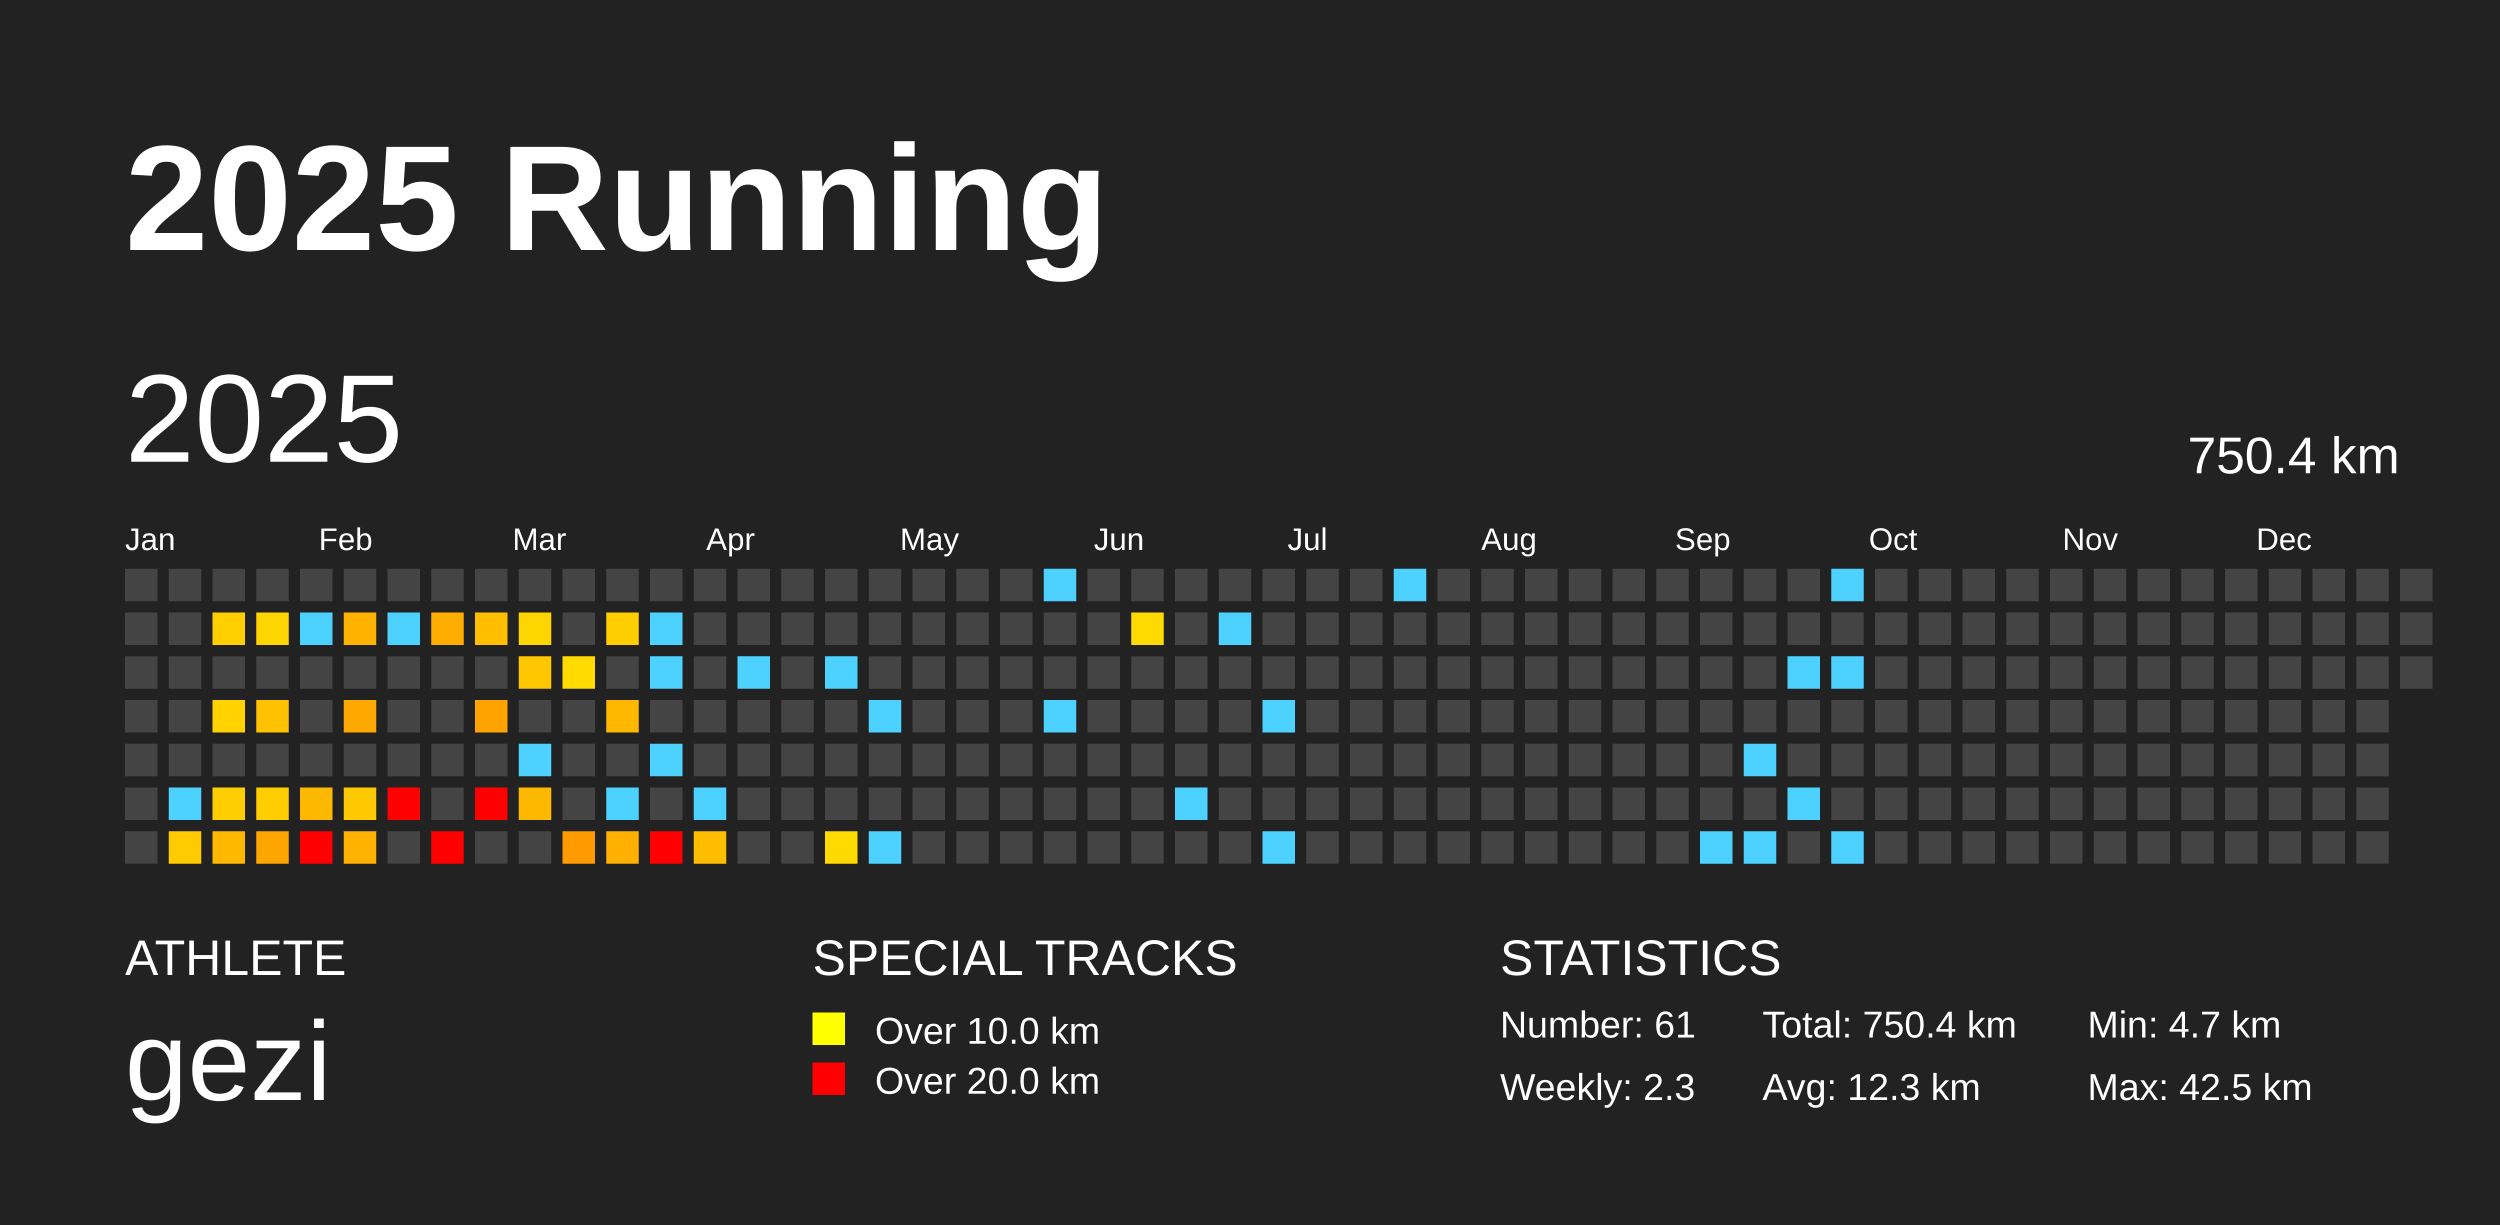
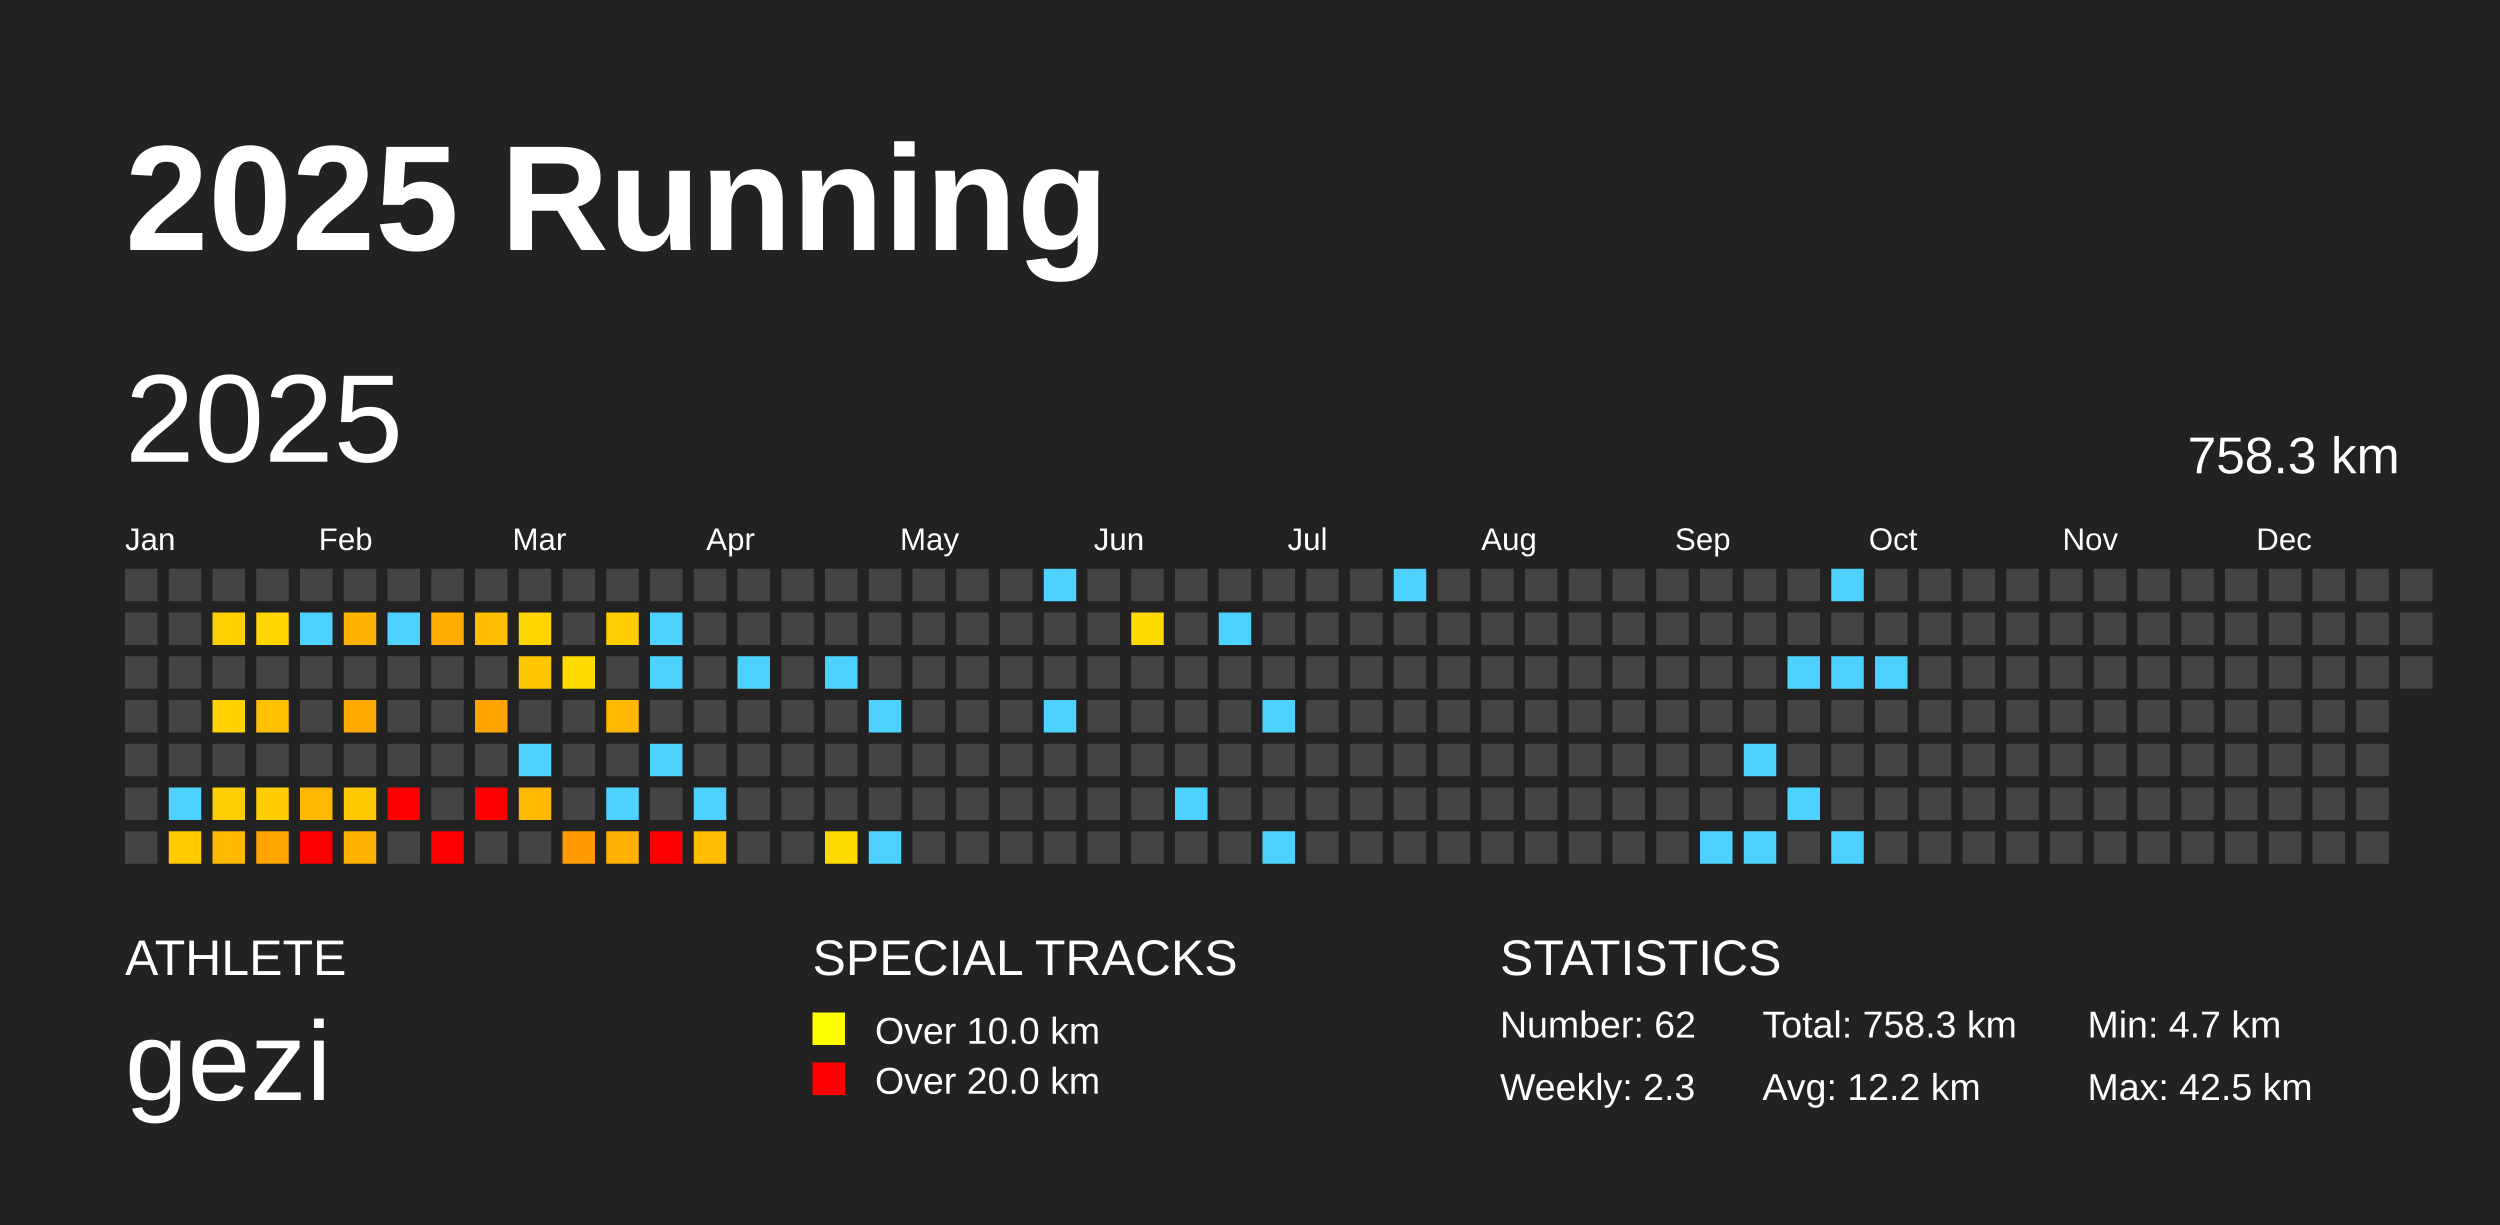
<svg xmlns="http://www.w3.org/2000/svg" baseProfile="full" height="98mm" version="1.1" viewBox="0,0,200,98" width="200mm">
  <defs />
  <rect fill="#222222" height="98" width="200" x="0" y="0" />
  <text fill="#FFFFFF" style="font-size:12px; font-family:Arial; font-weight:bold;" x="10" y="20">2025 Running</text>
  <text fill="#FFFFFF" style="font-size:4px; font-family:Arial" x="10" y="78">ATHLETE</text>
  <text fill="#FFFFFF" style="font-size:9px; font-family:Arial" x="10" y="88">gezi</text>
  <text fill="#FFFFFF" style="font-size:4px; font-family:Arial" x="65" y="78">SPECIAL TRACKS</text>
  <rect fill="yellow" height="2.6" width="2.6" x="65" y="81" />
  <text fill="#FFFFFF" style="font-size:3px; font-family:Arial" x="70" y="83.5">Over 10.0 km</text>
  <rect fill="red" height="2.6" width="2.6" x="65" y="85" />
  <text fill="#FFFFFF" style="font-size:3px; font-family:Arial" x="70" y="87.5">Over 20.0 km</text>
  <text fill="#FFFFFF" style="font-size:4px; font-family:Arial" x="120" y="78">STATISTICS</text>
-   <text fill="#FFFFFF" style="font-size:3px; font-family:Arial" x="120" y="83">Number: 61</text>
+   <text fill="#FFFFFF" style="font-size:3px; font-family:Arial" x="120" y="83">Number: 62</text>
  <text fill="#FFFFFF" style="font-size:3px; font-family:Arial" x="120" y="88">Weekly: 2.3</text>
-   <text fill="#FFFFFF" style="font-size:3px; font-family:Arial" x="141" y="83">Total: 750.4 km</text>
-   <text fill="#FFFFFF" style="font-size:3px; font-family:Arial" x="141" y="88">Avg: 12.3 km</text>
+   <text fill="#FFFFFF" style="font-size:3px; font-family:Arial" x="141" y="83">Total: 758.3 km</text>
+   <text fill="#FFFFFF" style="font-size:3px; font-family:Arial" x="141" y="88">Avg: 12.2 km</text>
  <text fill="#FFFFFF" style="font-size:3px; font-family:Arial" x="167" y="83">Min: 4.7 km</text>
  <text fill="#FFFFFF" style="font-size:3px; font-family:Arial" x="167" y="88">Max: 42.5 km</text>
  <text dominant-baseline="hanging" fill="#FFFFFF" style="font-size:10.0px; font-family:Arial;" x="10" y="30">2025</text>
-   <text dominant-baseline="hanging" fill="#FFFFFF" style="font-size:4.125px; font-family:Arial;" x="175" y="35">750.4 km</text>
+   <text dominant-baseline="hanging" fill="#FFFFFF" style="font-size:4.125px; font-family:Arial;" x="175" y="35">758.3 km</text>
  <text fill="#FFFFFF" style="font-size:2.5px; font-family:Arial" x="10.0" y="44">Jan</text>
  <text fill="#FFFFFF" style="font-size:2.5px; font-family:Arial" x="25.5" y="44">Feb</text>
  <text fill="#FFFFFF" style="font-size:2.5px; font-family:Arial" x="41.0" y="44">Mar</text>
  <text fill="#FFFFFF" style="font-size:2.5px; font-family:Arial" x="56.5" y="44">Apr</text>
  <text fill="#FFFFFF" style="font-size:2.5px; font-family:Arial" x="72.0" y="44">May</text>
  <text fill="#FFFFFF" style="font-size:2.5px; font-family:Arial" x="87.5" y="44">Jun</text>
  <text fill="#FFFFFF" style="font-size:2.5px; font-family:Arial" x="103.0" y="44">Jul</text>
  <text fill="#FFFFFF" style="font-size:2.5px; font-family:Arial" x="118.5" y="44">Aug</text>
  <text fill="#FFFFFF" style="font-size:2.5px; font-family:Arial" x="134.0" y="44">Sep</text>
  <text fill="#FFFFFF" style="font-size:2.5px; font-family:Arial" x="149.5" y="44">Oct</text>
  <text fill="#FFFFFF" style="font-size:2.5px; font-family:Arial" x="165.0" y="44">Nov</text>
  <text fill="#FFFFFF" style="font-size:2.5px; font-family:Arial" x="180.5" y="44">Dec</text>
  <rect fill="#444444" height="2.6" width="2.6" x="10.0" y="45.5" />
  <rect fill="#444444" height="2.6" width="2.6" x="10.0" y="49.0" />
  <rect fill="#444444" height="2.6" width="2.6" x="10.0" y="52.5" />
  <rect fill="#444444" height="2.6" width="2.6" x="10.0" y="56.0" />
  <rect fill="#444444" height="2.6" width="2.6" x="10.0" y="59.5" />
  <rect fill="#444444" height="2.6" width="2.6" x="10.0" y="63.0" />
  <rect fill="#444444" height="2.6" width="2.6" x="10.0" y="66.5" />
  <rect fill="#444444" height="2.6" width="2.6" x="13.5" y="45.5" />
  <rect fill="#444444" height="2.6" width="2.6" x="13.5" y="49.0" />
  <rect fill="#444444" height="2.6" width="2.6" x="13.5" y="52.5" />
  <rect fill="#444444" height="2.6" width="2.6" x="13.5" y="56.0" />
  <rect fill="#444444" height="2.6" width="2.6" x="13.5" y="59.5" />
  <rect fill="#4dd2ff" height="2.6" width="2.6" x="13.5" y="63.0" />
  <rect fill="#ffca00" height="2.6" width="2.6" x="13.5" y="66.5" />
  <rect fill="#444444" height="2.6" width="2.6" x="17.0" y="45.5" />
  <rect fill="#ffcf00" height="2.6" width="2.6" x="17.0" y="49.0" />
  <rect fill="#444444" height="2.6" width="2.6" x="17.0" y="52.5" />
  <rect fill="#ffd200" height="2.6" width="2.6" x="17.0" y="56.0" />
  <rect fill="#444444" height="2.6" width="2.6" x="17.0" y="59.5" />
  <rect fill="#ffce00" height="2.6" width="2.6" x="17.0" y="63.0" />
  <rect fill="#ffb800" height="2.6" width="2.6" x="17.0" y="66.5" />
  <rect fill="#444444" height="2.6" width="2.6" x="20.5" y="45.5" />
  <rect fill="#ffd500" height="2.6" width="2.6" x="20.5" y="49.0" />
  <rect fill="#444444" height="2.6" width="2.6" x="20.5" y="52.5" />
  <rect fill="#ffc100" height="2.6" width="2.6" x="20.5" y="56.0" />
  <rect fill="#444444" height="2.6" width="2.6" x="20.5" y="59.5" />
  <rect fill="#ffcd00" height="2.6" width="2.6" x="20.5" y="63.0" />
  <rect fill="#ffa500" height="2.6" width="2.6" x="20.5" y="66.5" />
  <rect fill="#444444" height="2.6" width="2.6" x="24.0" y="45.5" />
  <rect fill="#4dd2ff" height="2.6" width="2.6" x="24.0" y="49.0" />
  <rect fill="#444444" height="2.6" width="2.6" x="24.0" y="52.5" />
  <rect fill="#444444" height="2.6" width="2.6" x="24.0" y="56.0" />
  <rect fill="#444444" height="2.6" width="2.6" x="24.0" y="59.5" />
  <rect fill="#ffb800" height="2.6" width="2.6" x="24.0" y="63.0" />
  <rect fill="red" height="2.6" width="2.6" x="24.0" y="66.5" />
  <rect fill="#444444" height="2.6" width="2.6" x="27.5" y="45.5" />
  <rect fill="#ffb300" height="2.6" width="2.6" x="27.5" y="49.0" />
  <rect fill="#444444" height="2.6" width="2.6" x="27.5" y="52.5" />
  <rect fill="#ffa900" height="2.6" width="2.6" x="27.5" y="56.0" />
  <rect fill="#444444" height="2.6" width="2.6" x="27.5" y="59.5" />
  <rect fill="#ffc800" height="2.6" width="2.6" x="27.5" y="63.0" />
  <rect fill="#ffb200" height="2.6" width="2.6" x="27.5" y="66.5" />
  <rect fill="#444444" height="2.6" width="2.6" x="31.0" y="45.5" />
  <rect fill="#4dd2ff" height="2.6" width="2.6" x="31.0" y="49.0" />
  <rect fill="#444444" height="2.6" width="2.6" x="31.0" y="52.5" />
  <rect fill="#444444" height="2.6" width="2.6" x="31.0" y="56.0" />
  <rect fill="#444444" height="2.6" width="2.6" x="31.0" y="59.5" />
  <rect fill="red" height="2.6" width="2.6" x="31.0" y="63.0" />
  <rect fill="#444444" height="2.6" width="2.6" x="31.0" y="66.5" />
  <rect fill="#444444" height="2.6" width="2.6" x="34.5" y="45.5" />
  <rect fill="#ffae00" height="2.6" width="2.6" x="34.5" y="49.0" />
  <rect fill="#444444" height="2.6" width="2.6" x="34.5" y="52.5" />
  <rect fill="#444444" height="2.6" width="2.6" x="34.5" y="56.0" />
  <rect fill="#444444" height="2.6" width="2.6" x="34.5" y="59.5" />
  <rect fill="#444444" height="2.6" width="2.6" x="34.5" y="63.0" />
  <rect fill="red" height="2.6" width="2.6" x="34.5" y="66.5" />
  <rect fill="#444444" height="2.6" width="2.6" x="38.0" y="45.5" />
  <rect fill="#ffbe00" height="2.6" width="2.6" x="38.0" y="49.0" />
  <rect fill="#444444" height="2.6" width="2.6" x="38.0" y="52.5" />
  <rect fill="#ffa300" height="2.6" width="2.6" x="38.0" y="56.0" />
  <rect fill="#444444" height="2.6" width="2.6" x="38.0" y="59.5" />
  <rect fill="red" height="2.6" width="2.6" x="38.0" y="63.0" />
  <rect fill="#444444" height="2.6" width="2.6" x="38.0" y="66.5" />
  <rect fill="#444444" height="2.6" width="2.6" x="41.5" y="45.5" />
  <rect fill="#ffd500" height="2.6" width="2.6" x="41.5" y="49.0" />
  <rect fill="#ffc700" height="2.6" width="2.6" x="41.5" y="52.5" />
  <rect fill="#444444" height="2.6" width="2.6" x="41.5" y="56.0" />
  <rect fill="#4dd2ff" height="2.6" width="2.6" x="41.5" y="59.5" />
  <rect fill="#ffb800" height="2.6" width="2.6" x="41.5" y="63.0" />
  <rect fill="#444444" height="2.6" width="2.6" x="41.5" y="66.5" />
  <rect fill="#444444" height="2.6" width="2.6" x="45.0" y="45.5" />
  <rect fill="#444444" height="2.6" width="2.6" x="45.0" y="49.0" />
  <rect fill="#ffdb00" height="2.6" width="2.6" x="45.0" y="52.5" />
  <rect fill="#444444" height="2.6" width="2.6" x="45.0" y="56.0" />
  <rect fill="#444444" height="2.6" width="2.6" x="45.0" y="59.5" />
  <rect fill="#444444" height="2.6" width="2.6" x="45.0" y="63.0" />
  <rect fill="#ff9a00" height="2.6" width="2.6" x="45.0" y="66.5" />
  <rect fill="#444444" height="2.6" width="2.6" x="48.5" y="45.5" />
  <rect fill="#ffce00" height="2.6" width="2.6" x="48.5" y="49.0" />
  <rect fill="#444444" height="2.6" width="2.6" x="48.5" y="52.5" />
  <rect fill="#ffb700" height="2.6" width="2.6" x="48.5" y="56.0" />
  <rect fill="#444444" height="2.6" width="2.6" x="48.5" y="59.5" />
  <rect fill="#4dd2ff" height="2.6" width="2.6" x="48.5" y="63.0" />
  <rect fill="#ffb000" height="2.6" width="2.6" x="48.5" y="66.5" />
  <rect fill="#444444" height="2.6" width="2.6" x="52.0" y="45.5" />
  <rect fill="#4dd2ff" height="2.6" width="2.6" x="52.0" y="49.0" />
  <rect fill="#4dd2ff" height="2.6" width="2.6" x="52.0" y="52.5" />
  <rect fill="#444444" height="2.6" width="2.6" x="52.0" y="56.0" />
  <rect fill="#4dd2ff" height="2.6" width="2.6" x="52.0" y="59.5" />
  <rect fill="#444444" height="2.6" width="2.6" x="52.0" y="63.0" />
  <rect fill="red" height="2.6" width="2.6" x="52.0" y="66.5" />
  <rect fill="#444444" height="2.6" width="2.6" x="55.5" y="45.5" />
  <rect fill="#444444" height="2.6" width="2.6" x="55.5" y="49.0" />
  <rect fill="#444444" height="2.6" width="2.6" x="55.5" y="52.5" />
  <rect fill="#444444" height="2.6" width="2.6" x="55.5" y="56.0" />
  <rect fill="#444444" height="2.6" width="2.6" x="55.5" y="59.5" />
  <rect fill="#4dd2ff" height="2.6" width="2.6" x="55.5" y="63.0" />
  <rect fill="#ffbd00" height="2.6" width="2.6" x="55.5" y="66.5" />
  <rect fill="#444444" height="2.6" width="2.6" x="59.0" y="45.5" />
  <rect fill="#444444" height="2.6" width="2.6" x="59.0" y="49.0" />
  <rect fill="#4dd2ff" height="2.6" width="2.6" x="59.0" y="52.5" />
  <rect fill="#444444" height="2.6" width="2.6" x="59.0" y="56.0" />
  <rect fill="#444444" height="2.6" width="2.6" x="59.0" y="59.5" />
  <rect fill="#444444" height="2.6" width="2.6" x="59.0" y="63.0" />
  <rect fill="#444444" height="2.6" width="2.6" x="59.0" y="66.5" />
  <rect fill="#444444" height="2.6" width="2.6" x="62.5" y="45.5" />
  <rect fill="#444444" height="2.6" width="2.6" x="62.5" y="49.0" />
  <rect fill="#444444" height="2.6" width="2.6" x="62.5" y="52.5" />
  <rect fill="#444444" height="2.6" width="2.6" x="62.5" y="56.0" />
  <rect fill="#444444" height="2.6" width="2.6" x="62.5" y="59.5" />
  <rect fill="#444444" height="2.6" width="2.6" x="62.5" y="63.0" />
  <rect fill="#444444" height="2.6" width="2.6" x="62.5" y="66.5" />
  <rect fill="#444444" height="2.6" width="2.6" x="66.0" y="45.5" />
  <rect fill="#444444" height="2.6" width="2.6" x="66.0" y="49.0" />
  <rect fill="#4dd2ff" height="2.6" width="2.6" x="66.0" y="52.5" />
  <rect fill="#444444" height="2.6" width="2.6" x="66.0" y="56.0" />
  <rect fill="#444444" height="2.6" width="2.6" x="66.0" y="59.5" />
  <rect fill="#444444" height="2.6" width="2.6" x="66.0" y="63.0" />
  <rect fill="#ffda00" height="2.6" width="2.6" x="66.0" y="66.5" />
  <rect fill="#444444" height="2.6" width="2.6" x="69.5" y="45.5" />
  <rect fill="#444444" height="2.6" width="2.6" x="69.5" y="49.0" />
  <rect fill="#444444" height="2.6" width="2.6" x="69.5" y="52.5" />
  <rect fill="#4dd2ff" height="2.6" width="2.6" x="69.5" y="56.0" />
  <rect fill="#444444" height="2.6" width="2.6" x="69.5" y="59.5" />
  <rect fill="#444444" height="2.6" width="2.6" x="69.5" y="63.0" />
  <rect fill="#4dd2ff" height="2.6" width="2.6" x="69.5" y="66.5" />
  <rect fill="#444444" height="2.6" width="2.6" x="73.0" y="45.5" />
  <rect fill="#444444" height="2.6" width="2.6" x="73.0" y="49.0" />
  <rect fill="#444444" height="2.6" width="2.6" x="73.0" y="52.5" />
  <rect fill="#444444" height="2.6" width="2.6" x="73.0" y="56.0" />
  <rect fill="#444444" height="2.6" width="2.6" x="73.0" y="59.5" />
  <rect fill="#444444" height="2.6" width="2.6" x="73.0" y="63.0" />
  <rect fill="#444444" height="2.6" width="2.6" x="73.0" y="66.5" />
  <rect fill="#444444" height="2.6" width="2.6" x="76.5" y="45.5" />
  <rect fill="#444444" height="2.6" width="2.6" x="76.5" y="49.0" />
  <rect fill="#444444" height="2.6" width="2.6" x="76.5" y="52.5" />
  <rect fill="#444444" height="2.6" width="2.6" x="76.5" y="56.0" />
  <rect fill="#444444" height="2.6" width="2.6" x="76.5" y="59.5" />
  <rect fill="#444444" height="2.6" width="2.6" x="76.5" y="63.0" />
  <rect fill="#444444" height="2.6" width="2.6" x="76.5" y="66.5" />
  <rect fill="#444444" height="2.6" width="2.6" x="80.0" y="45.5" />
  <rect fill="#444444" height="2.6" width="2.6" x="80.0" y="49.0" />
  <rect fill="#444444" height="2.6" width="2.6" x="80.0" y="52.5" />
  <rect fill="#444444" height="2.6" width="2.6" x="80.0" y="56.0" />
  <rect fill="#444444" height="2.6" width="2.6" x="80.0" y="59.5" />
  <rect fill="#444444" height="2.6" width="2.6" x="80.0" y="63.0" />
  <rect fill="#444444" height="2.6" width="2.6" x="80.0" y="66.5" />
  <rect fill="#4dd2ff" height="2.6" width="2.6" x="83.5" y="45.5" />
  <rect fill="#444444" height="2.6" width="2.6" x="83.5" y="49.0" />
  <rect fill="#444444" height="2.6" width="2.6" x="83.5" y="52.5" />
  <rect fill="#4dd2ff" height="2.6" width="2.6" x="83.5" y="56.0" />
  <rect fill="#444444" height="2.6" width="2.6" x="83.5" y="59.5" />
  <rect fill="#444444" height="2.6" width="2.6" x="83.5" y="63.0" />
  <rect fill="#444444" height="2.6" width="2.6" x="83.5" y="66.5" />
  <rect fill="#444444" height="2.6" width="2.6" x="87.0" y="45.5" />
  <rect fill="#444444" height="2.6" width="2.6" x="87.0" y="49.0" />
  <rect fill="#444444" height="2.6" width="2.6" x="87.0" y="52.5" />
  <rect fill="#444444" height="2.6" width="2.6" x="87.0" y="56.0" />
  <rect fill="#444444" height="2.6" width="2.6" x="87.0" y="59.5" />
  <rect fill="#444444" height="2.6" width="2.6" x="87.0" y="63.0" />
  <rect fill="#444444" height="2.6" width="2.6" x="87.0" y="66.5" />
  <rect fill="#444444" height="2.6" width="2.6" x="90.5" y="45.5" />
  <rect fill="#ffda00" height="2.6" width="2.6" x="90.5" y="49.0" />
  <rect fill="#444444" height="2.6" width="2.6" x="90.5" y="52.5" />
  <rect fill="#444444" height="2.6" width="2.6" x="90.5" y="56.0" />
  <rect fill="#444444" height="2.6" width="2.6" x="90.5" y="59.5" />
  <rect fill="#444444" height="2.6" width="2.6" x="90.5" y="63.0" />
  <rect fill="#444444" height="2.6" width="2.6" x="90.5" y="66.5" />
  <rect fill="#444444" height="2.6" width="2.6" x="94.0" y="45.5" />
  <rect fill="#444444" height="2.6" width="2.6" x="94.0" y="49.0" />
  <rect fill="#444444" height="2.6" width="2.6" x="94.0" y="52.5" />
  <rect fill="#444444" height="2.6" width="2.6" x="94.0" y="56.0" />
  <rect fill="#444444" height="2.6" width="2.6" x="94.0" y="59.5" />
  <rect fill="#4dd2ff" height="2.6" width="2.6" x="94.0" y="63.0" />
  <rect fill="#444444" height="2.6" width="2.6" x="94.0" y="66.5" />
  <rect fill="#444444" height="2.6" width="2.6" x="97.5" y="45.5" />
  <rect fill="#4dd2ff" height="2.6" width="2.6" x="97.5" y="49.0" />
  <rect fill="#444444" height="2.6" width="2.6" x="97.5" y="52.5" />
  <rect fill="#444444" height="2.6" width="2.6" x="97.5" y="56.0" />
  <rect fill="#444444" height="2.6" width="2.6" x="97.5" y="59.5" />
  <rect fill="#444444" height="2.6" width="2.6" x="97.5" y="63.0" />
  <rect fill="#444444" height="2.6" width="2.6" x="97.5" y="66.5" />
  <rect fill="#444444" height="2.6" width="2.6" x="101.0" y="45.5" />
  <rect fill="#444444" height="2.6" width="2.6" x="101.0" y="49.0" />
  <rect fill="#444444" height="2.6" width="2.6" x="101.0" y="52.5" />
  <rect fill="#4dd2ff" height="2.6" width="2.6" x="101.0" y="56.0" />
  <rect fill="#444444" height="2.6" width="2.6" x="101.0" y="59.5" />
  <rect fill="#444444" height="2.6" width="2.6" x="101.0" y="63.0" />
  <rect fill="#4dd2ff" height="2.6" width="2.6" x="101.0" y="66.5" />
  <rect fill="#444444" height="2.6" width="2.6" x="104.5" y="45.5" />
  <rect fill="#444444" height="2.6" width="2.6" x="104.5" y="49.0" />
  <rect fill="#444444" height="2.6" width="2.6" x="104.5" y="52.5" />
  <rect fill="#444444" height="2.6" width="2.6" x="104.5" y="56.0" />
  <rect fill="#444444" height="2.6" width="2.6" x="104.5" y="59.5" />
  <rect fill="#444444" height="2.6" width="2.6" x="104.5" y="63.0" />
  <rect fill="#444444" height="2.6" width="2.6" x="104.5" y="66.5" />
  <rect fill="#444444" height="2.6" width="2.6" x="108.0" y="45.5" />
  <rect fill="#444444" height="2.6" width="2.6" x="108.0" y="49.0" />
  <rect fill="#444444" height="2.6" width="2.6" x="108.0" y="52.5" />
  <rect fill="#444444" height="2.6" width="2.6" x="108.0" y="56.0" />
  <rect fill="#444444" height="2.6" width="2.6" x="108.0" y="59.5" />
  <rect fill="#444444" height="2.6" width="2.6" x="108.0" y="63.0" />
  <rect fill="#444444" height="2.6" width="2.6" x="108.0" y="66.5" />
  <rect fill="#4dd2ff" height="2.6" width="2.6" x="111.5" y="45.5" />
  <rect fill="#444444" height="2.6" width="2.6" x="111.5" y="49.0" />
  <rect fill="#444444" height="2.6" width="2.6" x="111.5" y="52.5" />
  <rect fill="#444444" height="2.6" width="2.6" x="111.5" y="56.0" />
  <rect fill="#444444" height="2.6" width="2.6" x="111.5" y="59.5" />
  <rect fill="#444444" height="2.6" width="2.6" x="111.5" y="63.0" />
  <rect fill="#444444" height="2.6" width="2.6" x="111.5" y="66.5" />
  <rect fill="#444444" height="2.6" width="2.6" x="115.0" y="45.5" />
  <rect fill="#444444" height="2.6" width="2.6" x="115.0" y="49.0" />
  <rect fill="#444444" height="2.6" width="2.6" x="115.0" y="52.5" />
  <rect fill="#444444" height="2.6" width="2.6" x="115.0" y="56.0" />
  <rect fill="#444444" height="2.6" width="2.6" x="115.0" y="59.5" />
  <rect fill="#444444" height="2.6" width="2.6" x="115.0" y="63.0" />
  <rect fill="#444444" height="2.6" width="2.6" x="115.0" y="66.5" />
  <rect fill="#444444" height="2.6" width="2.6" x="118.5" y="45.5" />
  <rect fill="#444444" height="2.6" width="2.6" x="118.5" y="49.0" />
  <rect fill="#444444" height="2.6" width="2.6" x="118.5" y="52.5" />
  <rect fill="#444444" height="2.6" width="2.6" x="118.5" y="56.0" />
  <rect fill="#444444" height="2.6" width="2.6" x="118.5" y="59.5" />
  <rect fill="#444444" height="2.6" width="2.6" x="118.5" y="63.0" />
  <rect fill="#444444" height="2.6" width="2.6" x="118.5" y="66.5" />
  <rect fill="#444444" height="2.6" width="2.6" x="122.0" y="45.5" />
  <rect fill="#444444" height="2.6" width="2.6" x="122.0" y="49.0" />
  <rect fill="#444444" height="2.6" width="2.6" x="122.0" y="52.5" />
  <rect fill="#444444" height="2.6" width="2.6" x="122.0" y="56.0" />
  <rect fill="#444444" height="2.6" width="2.6" x="122.0" y="59.5" />
  <rect fill="#444444" height="2.6" width="2.6" x="122.0" y="63.0" />
  <rect fill="#444444" height="2.6" width="2.6" x="122.0" y="66.5" />
  <rect fill="#444444" height="2.6" width="2.6" x="125.5" y="45.5" />
  <rect fill="#444444" height="2.6" width="2.6" x="125.5" y="49.0" />
  <rect fill="#444444" height="2.6" width="2.6" x="125.5" y="52.5" />
  <rect fill="#444444" height="2.6" width="2.6" x="125.5" y="56.0" />
  <rect fill="#444444" height="2.6" width="2.6" x="125.5" y="59.5" />
  <rect fill="#444444" height="2.6" width="2.6" x="125.5" y="63.0" />
  <rect fill="#444444" height="2.6" width="2.6" x="125.5" y="66.5" />
  <rect fill="#444444" height="2.6" width="2.6" x="129.0" y="45.5" />
  <rect fill="#444444" height="2.6" width="2.6" x="129.0" y="49.0" />
  <rect fill="#444444" height="2.6" width="2.6" x="129.0" y="52.5" />
  <rect fill="#444444" height="2.6" width="2.6" x="129.0" y="56.0" />
  <rect fill="#444444" height="2.6" width="2.6" x="129.0" y="59.5" />
  <rect fill="#444444" height="2.6" width="2.6" x="129.0" y="63.0" />
  <rect fill="#444444" height="2.6" width="2.6" x="129.0" y="66.5" />
  <rect fill="#444444" height="2.6" width="2.6" x="132.5" y="45.5" />
  <rect fill="#444444" height="2.6" width="2.6" x="132.5" y="49.0" />
  <rect fill="#444444" height="2.6" width="2.6" x="132.5" y="52.5" />
  <rect fill="#444444" height="2.6" width="2.6" x="132.5" y="56.0" />
  <rect fill="#444444" height="2.6" width="2.6" x="132.5" y="59.5" />
  <rect fill="#444444" height="2.6" width="2.6" x="132.5" y="63.0" />
  <rect fill="#444444" height="2.6" width="2.6" x="132.5" y="66.5" />
  <rect fill="#444444" height="2.6" width="2.6" x="136.0" y="45.5" />
  <rect fill="#444444" height="2.6" width="2.6" x="136.0" y="49.0" />
  <rect fill="#444444" height="2.6" width="2.6" x="136.0" y="52.5" />
  <rect fill="#444444" height="2.6" width="2.6" x="136.0" y="56.0" />
  <rect fill="#444444" height="2.6" width="2.6" x="136.0" y="59.5" />
  <rect fill="#444444" height="2.6" width="2.6" x="136.0" y="63.0" />
  <rect fill="#4dd2ff" height="2.6" width="2.6" x="136.0" y="66.5" />
  <rect fill="#444444" height="2.6" width="2.6" x="139.5" y="45.5" />
  <rect fill="#444444" height="2.6" width="2.6" x="139.5" y="49.0" />
  <rect fill="#444444" height="2.6" width="2.6" x="139.5" y="52.5" />
  <rect fill="#444444" height="2.6" width="2.6" x="139.5" y="56.0" />
  <rect fill="#4dd2ff" height="2.6" width="2.6" x="139.5" y="59.5" />
  <rect fill="#444444" height="2.6" width="2.6" x="139.5" y="63.0" />
  <rect fill="#4dd2ff" height="2.6" width="2.6" x="139.5" y="66.5" />
  <rect fill="#444444" height="2.6" width="2.6" x="143.0" y="45.5" />
  <rect fill="#444444" height="2.6" width="2.6" x="143.0" y="49.0" />
  <rect fill="#4dd2ff" height="2.6" width="2.6" x="143.0" y="52.5" />
  <rect fill="#444444" height="2.6" width="2.6" x="143.0" y="56.0" />
  <rect fill="#444444" height="2.6" width="2.6" x="143.0" y="59.5" />
  <rect fill="#4dd2ff" height="2.6" width="2.6" x="143.0" y="63.0" />
  <rect fill="#444444" height="2.6" width="2.6" x="143.0" y="66.5" />
  <rect fill="#4dd2ff" height="2.6" width="2.6" x="146.5" y="45.5" />
  <rect fill="#444444" height="2.6" width="2.6" x="146.5" y="49.0" />
  <rect fill="#4dd2ff" height="2.6" width="2.6" x="146.5" y="52.5" />
  <rect fill="#444444" height="2.6" width="2.6" x="146.5" y="56.0" />
  <rect fill="#444444" height="2.6" width="2.6" x="146.5" y="59.5" />
  <rect fill="#444444" height="2.6" width="2.6" x="146.5" y="63.0" />
  <rect fill="#4dd2ff" height="2.6" width="2.6" x="146.5" y="66.5" />
  <rect fill="#444444" height="2.6" width="2.6" x="150.0" y="45.5" />
  <rect fill="#444444" height="2.6" width="2.6" x="150.0" y="49.0" />
-   <rect fill="#444444" height="2.6" width="2.6" x="150.0" y="52.5" />
+   <rect fill="#4dd2ff" height="2.6" width="2.6" x="150.0" y="52.5" />
  <rect fill="#444444" height="2.6" width="2.6" x="150.0" y="56.0" />
  <rect fill="#444444" height="2.6" width="2.6" x="150.0" y="59.5" />
  <rect fill="#444444" height="2.6" width="2.6" x="150.0" y="63.0" />
  <rect fill="#444444" height="2.6" width="2.6" x="150.0" y="66.5" />
  <rect fill="#444444" height="2.6" width="2.6" x="153.5" y="45.5" />
  <rect fill="#444444" height="2.6" width="2.6" x="153.5" y="49.0" />
  <rect fill="#444444" height="2.6" width="2.6" x="153.5" y="52.5" />
  <rect fill="#444444" height="2.6" width="2.6" x="153.5" y="56.0" />
  <rect fill="#444444" height="2.6" width="2.6" x="153.5" y="59.5" />
  <rect fill="#444444" height="2.6" width="2.6" x="153.5" y="63.0" />
  <rect fill="#444444" height="2.6" width="2.6" x="153.5" y="66.5" />
  <rect fill="#444444" height="2.6" width="2.6" x="157.0" y="45.5" />
  <rect fill="#444444" height="2.6" width="2.6" x="157.0" y="49.0" />
  <rect fill="#444444" height="2.6" width="2.6" x="157.0" y="52.5" />
  <rect fill="#444444" height="2.6" width="2.6" x="157.0" y="56.0" />
  <rect fill="#444444" height="2.6" width="2.6" x="157.0" y="59.5" />
  <rect fill="#444444" height="2.6" width="2.6" x="157.0" y="63.0" />
  <rect fill="#444444" height="2.6" width="2.6" x="157.0" y="66.5" />
  <rect fill="#444444" height="2.6" width="2.6" x="160.5" y="45.5" />
  <rect fill="#444444" height="2.6" width="2.6" x="160.5" y="49.0" />
  <rect fill="#444444" height="2.6" width="2.6" x="160.5" y="52.5" />
  <rect fill="#444444" height="2.6" width="2.6" x="160.5" y="56.0" />
  <rect fill="#444444" height="2.6" width="2.6" x="160.5" y="59.5" />
  <rect fill="#444444" height="2.6" width="2.6" x="160.5" y="63.0" />
  <rect fill="#444444" height="2.6" width="2.6" x="160.5" y="66.5" />
  <rect fill="#444444" height="2.6" width="2.6" x="164.0" y="45.5" />
  <rect fill="#444444" height="2.6" width="2.6" x="164.0" y="49.0" />
  <rect fill="#444444" height="2.6" width="2.6" x="164.0" y="52.5" />
  <rect fill="#444444" height="2.6" width="2.6" x="164.0" y="56.0" />
  <rect fill="#444444" height="2.6" width="2.6" x="164.0" y="59.5" />
  <rect fill="#444444" height="2.6" width="2.6" x="164.0" y="63.0" />
  <rect fill="#444444" height="2.6" width="2.6" x="164.0" y="66.5" />
  <rect fill="#444444" height="2.6" width="2.6" x="167.5" y="45.5" />
  <rect fill="#444444" height="2.6" width="2.6" x="167.5" y="49.0" />
  <rect fill="#444444" height="2.6" width="2.6" x="167.5" y="52.5" />
  <rect fill="#444444" height="2.6" width="2.6" x="167.5" y="56.0" />
  <rect fill="#444444" height="2.6" width="2.6" x="167.5" y="59.5" />
  <rect fill="#444444" height="2.6" width="2.6" x="167.5" y="63.0" />
  <rect fill="#444444" height="2.6" width="2.6" x="167.5" y="66.5" />
  <rect fill="#444444" height="2.6" width="2.6" x="171.0" y="45.5" />
  <rect fill="#444444" height="2.6" width="2.6" x="171.0" y="49.0" />
  <rect fill="#444444" height="2.6" width="2.6" x="171.0" y="52.5" />
  <rect fill="#444444" height="2.6" width="2.6" x="171.0" y="56.0" />
  <rect fill="#444444" height="2.6" width="2.6" x="171.0" y="59.5" />
  <rect fill="#444444" height="2.6" width="2.6" x="171.0" y="63.0" />
  <rect fill="#444444" height="2.6" width="2.6" x="171.0" y="66.5" />
  <rect fill="#444444" height="2.6" width="2.6" x="174.5" y="45.5" />
  <rect fill="#444444" height="2.6" width="2.6" x="174.5" y="49.0" />
  <rect fill="#444444" height="2.6" width="2.6" x="174.5" y="52.5" />
  <rect fill="#444444" height="2.6" width="2.6" x="174.5" y="56.0" />
  <rect fill="#444444" height="2.6" width="2.6" x="174.5" y="59.5" />
  <rect fill="#444444" height="2.6" width="2.6" x="174.5" y="63.0" />
  <rect fill="#444444" height="2.6" width="2.6" x="174.5" y="66.5" />
  <rect fill="#444444" height="2.6" width="2.6" x="178.0" y="45.5" />
  <rect fill="#444444" height="2.6" width="2.6" x="178.0" y="49.0" />
  <rect fill="#444444" height="2.6" width="2.6" x="178.0" y="52.5" />
  <rect fill="#444444" height="2.6" width="2.6" x="178.0" y="56.0" />
  <rect fill="#444444" height="2.6" width="2.6" x="178.0" y="59.5" />
  <rect fill="#444444" height="2.6" width="2.6" x="178.0" y="63.0" />
  <rect fill="#444444" height="2.6" width="2.6" x="178.0" y="66.5" />
  <rect fill="#444444" height="2.6" width="2.6" x="181.5" y="45.5" />
  <rect fill="#444444" height="2.6" width="2.6" x="181.5" y="49.0" />
  <rect fill="#444444" height="2.6" width="2.6" x="181.5" y="52.5" />
  <rect fill="#444444" height="2.6" width="2.6" x="181.5" y="56.0" />
  <rect fill="#444444" height="2.6" width="2.6" x="181.5" y="59.5" />
  <rect fill="#444444" height="2.6" width="2.6" x="181.5" y="63.0" />
  <rect fill="#444444" height="2.6" width="2.6" x="181.5" y="66.5" />
  <rect fill="#444444" height="2.6" width="2.6" x="185.0" y="45.5" />
  <rect fill="#444444" height="2.6" width="2.6" x="185.0" y="49.0" />
  <rect fill="#444444" height="2.6" width="2.6" x="185.0" y="52.5" />
  <rect fill="#444444" height="2.6" width="2.6" x="185.0" y="56.0" />
  <rect fill="#444444" height="2.6" width="2.6" x="185.0" y="59.5" />
  <rect fill="#444444" height="2.6" width="2.6" x="185.0" y="63.0" />
  <rect fill="#444444" height="2.6" width="2.6" x="185.0" y="66.5" />
  <rect fill="#444444" height="2.6" width="2.6" x="188.5" y="45.5" />
  <rect fill="#444444" height="2.6" width="2.6" x="188.5" y="49.0" />
  <rect fill="#444444" height="2.6" width="2.6" x="188.5" y="52.5" />
  <rect fill="#444444" height="2.6" width="2.6" x="188.5" y="56.0" />
  <rect fill="#444444" height="2.6" width="2.6" x="188.5" y="59.5" />
  <rect fill="#444444" height="2.6" width="2.6" x="188.5" y="63.0" />
  <rect fill="#444444" height="2.6" width="2.6" x="188.5" y="66.5" />
  <rect fill="#444444" height="2.6" width="2.6" x="192.0" y="45.5" />
  <rect fill="#444444" height="2.6" width="2.6" x="192.0" y="49.0" />
  <rect fill="#444444" height="2.6" width="2.6" x="192.0" y="52.5" />
</svg>
